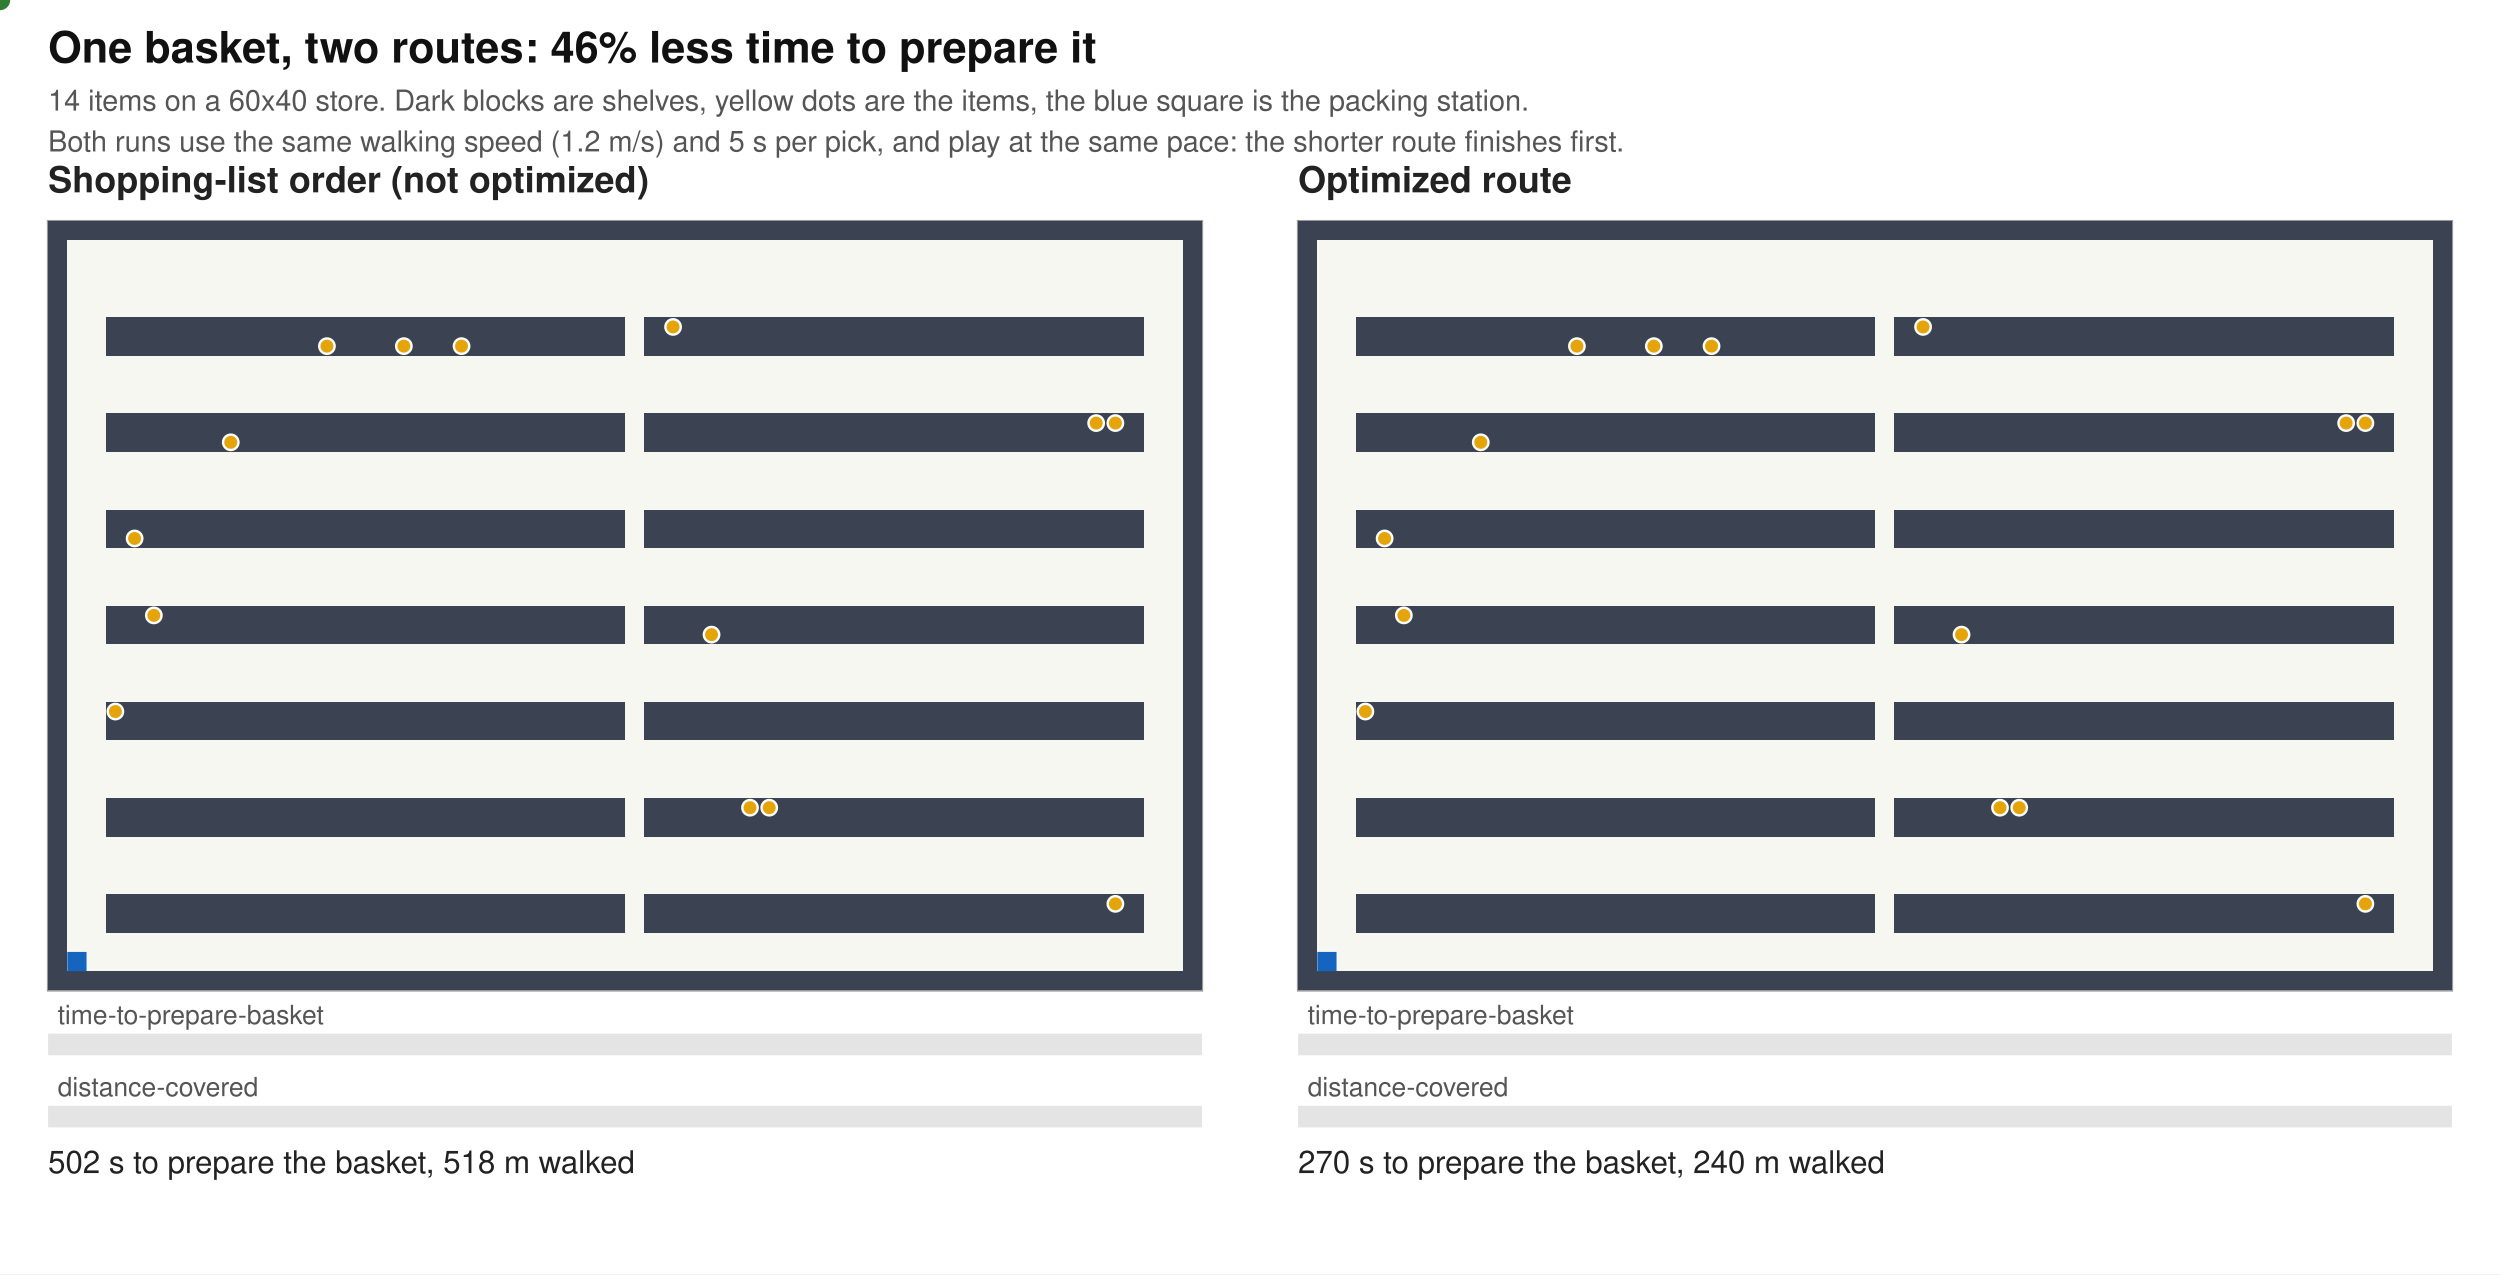
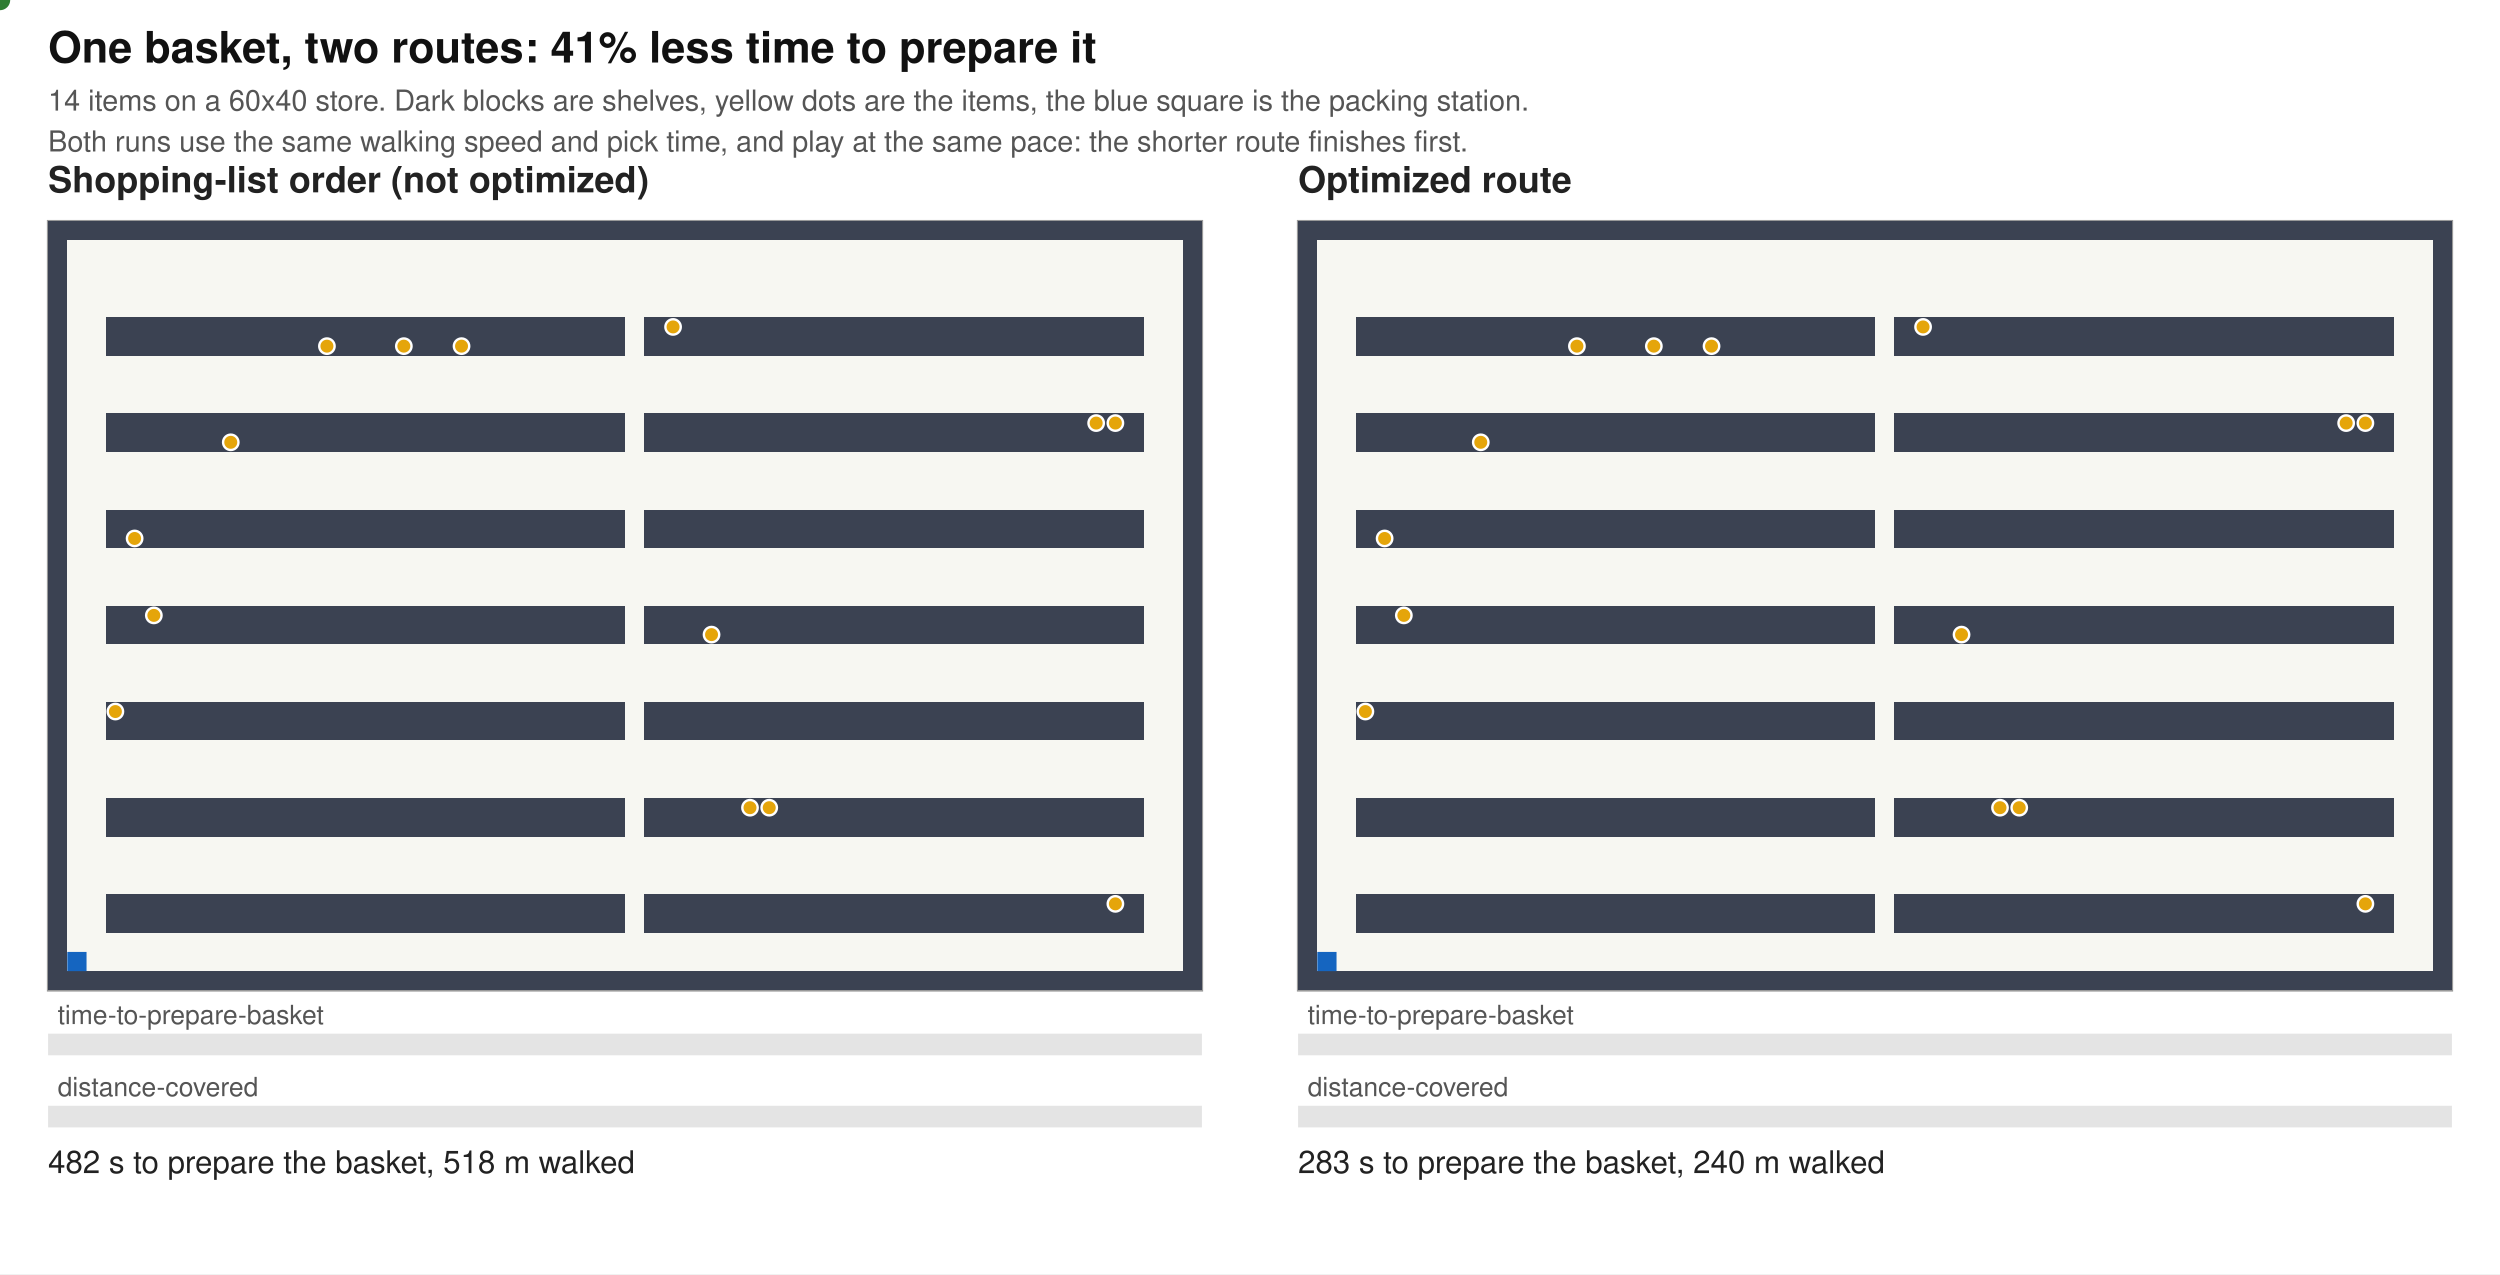
<svg xmlns="http://www.w3.org/2000/svg" width="1040" height="530" viewBox="0 0 1040 530" font-family="-apple-system,Segoe UI,Helvetica,Arial,sans-serif">
  <rect width="100%" height="100%" fill="#ffffff" />
-   <text x="20" y="26" font-size="18" font-weight="bold" fill="#111">One basket, two routes: 46% less time to prepare it</text>
+   <text x="20" y="26" font-size="18" font-weight="bold" fill="#111">One basket, two routes: 41% less time to prepare it</text>
  <text x="20" y="46" font-size="12" fill="#555">14 items on a 60x40 store. Dark blocks are shelves, yellow dots are the items, the blue square is the packing station.</text>
-   <text x="20" y="63" font-size="12" fill="#555">Both runs use the same walking speed (1.2 m/s) and 5 s per pick, and play at the same pace: the shorter route finishes first.</text>
+   <text x="20" y="63" font-size="12" fill="#555">Both runs use the same walking speed and pick time, and play at the same pace: the shorter route finishes first.</text>
  <rect x="20" y="92" width="480" height="320" fill="#f7f7f2" stroke="#999" />
  <g fill="#3b4252" shape-rendering="crispEdges">
    <rect x="20" y="92" width="480" height="8" />
    <rect x="20" y="100" width="8" height="8" />
    <rect x="492" y="100" width="8" height="8" />
    <rect x="20" y="108" width="8" height="8" />
    <rect x="492" y="108" width="8" height="8" />
    <rect x="20" y="116" width="8" height="8" />
    <rect x="492" y="116" width="8" height="8" />
    <rect x="20" y="124" width="8" height="8" />
    <rect x="492" y="124" width="8" height="8" />
    <rect x="20" y="132" width="8" height="8" />
    <rect x="44" y="132" width="216" height="8" />
    <rect x="268" y="132" width="208" height="8" />
    <rect x="492" y="132" width="8" height="8" />
    <rect x="20" y="140" width="8" height="8" />
    <rect x="44" y="140" width="216" height="8" />
    <rect x="268" y="140" width="208" height="8" />
    <rect x="492" y="140" width="8" height="8" />
    <rect x="20" y="148" width="8" height="8" />
    <rect x="492" y="148" width="8" height="8" />
    <rect x="20" y="156" width="8" height="8" />
    <rect x="492" y="156" width="8" height="8" />
    <rect x="20" y="164" width="8" height="8" />
    <rect x="492" y="164" width="8" height="8" />
    <rect x="20" y="172" width="8" height="8" />
    <rect x="44" y="172" width="216" height="8" />
    <rect x="268" y="172" width="208" height="8" />
    <rect x="492" y="172" width="8" height="8" />
    <rect x="20" y="180" width="8" height="8" />
    <rect x="44" y="180" width="216" height="8" />
    <rect x="268" y="180" width="208" height="8" />
    <rect x="492" y="180" width="8" height="8" />
    <rect x="20" y="188" width="8" height="8" />
    <rect x="492" y="188" width="8" height="8" />
    <rect x="20" y="196" width="8" height="8" />
    <rect x="492" y="196" width="8" height="8" />
    <rect x="20" y="204" width="8" height="8" />
    <rect x="492" y="204" width="8" height="8" />
    <rect x="20" y="212" width="8" height="8" />
    <rect x="44" y="212" width="216" height="8" />
    <rect x="268" y="212" width="208" height="8" />
    <rect x="492" y="212" width="8" height="8" />
    <rect x="20" y="220" width="8" height="8" />
    <rect x="44" y="220" width="216" height="8" />
    <rect x="268" y="220" width="208" height="8" />
    <rect x="492" y="220" width="8" height="8" />
    <rect x="20" y="228" width="8" height="8" />
    <rect x="492" y="228" width="8" height="8" />
    <rect x="20" y="236" width="8" height="8" />
    <rect x="492" y="236" width="8" height="8" />
    <rect x="20" y="244" width="8" height="8" />
    <rect x="492" y="244" width="8" height="8" />
    <rect x="20" y="252" width="8" height="8" />
    <rect x="44" y="252" width="216" height="8" />
    <rect x="268" y="252" width="208" height="8" />
    <rect x="492" y="252" width="8" height="8" />
    <rect x="20" y="260" width="8" height="8" />
    <rect x="44" y="260" width="216" height="8" />
    <rect x="268" y="260" width="208" height="8" />
    <rect x="492" y="260" width="8" height="8" />
    <rect x="20" y="268" width="8" height="8" />
    <rect x="492" y="268" width="8" height="8" />
    <rect x="20" y="276" width="8" height="8" />
    <rect x="492" y="276" width="8" height="8" />
    <rect x="20" y="284" width="8" height="8" />
    <rect x="492" y="284" width="8" height="8" />
    <rect x="20" y="292" width="8" height="8" />
    <rect x="44" y="292" width="216" height="8" />
    <rect x="268" y="292" width="208" height="8" />
    <rect x="492" y="292" width="8" height="8" />
    <rect x="20" y="300" width="8" height="8" />
    <rect x="44" y="300" width="216" height="8" />
    <rect x="268" y="300" width="208" height="8" />
    <rect x="492" y="300" width="8" height="8" />
    <rect x="20" y="308" width="8" height="8" />
    <rect x="492" y="308" width="8" height="8" />
    <rect x="20" y="316" width="8" height="8" />
    <rect x="492" y="316" width="8" height="8" />
    <rect x="20" y="324" width="8" height="8" />
    <rect x="492" y="324" width="8" height="8" />
    <rect x="20" y="332" width="8" height="8" />
    <rect x="44" y="332" width="216" height="8" />
    <rect x="268" y="332" width="208" height="8" />
    <rect x="492" y="332" width="8" height="8" />
    <rect x="20" y="340" width="8" height="8" />
    <rect x="44" y="340" width="216" height="8" />
    <rect x="268" y="340" width="208" height="8" />
    <rect x="492" y="340" width="8" height="8" />
    <rect x="20" y="348" width="8" height="8" />
    <rect x="492" y="348" width="8" height="8" />
    <rect x="20" y="356" width="8" height="8" />
    <rect x="492" y="356" width="8" height="8" />
    <rect x="20" y="364" width="8" height="8" />
    <rect x="492" y="364" width="8" height="8" />
    <rect x="20" y="372" width="8" height="8" />
    <rect x="44" y="372" width="216" height="8" />
    <rect x="268" y="372" width="208" height="8" />
    <rect x="492" y="372" width="8" height="8" />
    <rect x="20" y="380" width="8" height="8" />
    <rect x="44" y="380" width="216" height="8" />
    <rect x="268" y="380" width="208" height="8" />
    <rect x="492" y="380" width="8" height="8" />
    <rect x="20" y="388" width="8" height="8" />
    <rect x="492" y="388" width="8" height="8" />
    <rect x="20" y="396" width="8" height="8" />
    <rect x="492" y="396" width="8" height="8" />
    <rect x="20" y="404" width="480" height="8" />
  </g>
-   <path d="M32.0 400.0 L264.0 400.0 L264.0 168.0 L464.0 168.0 L264.0 168.0 L264.0 232.0 L56.0 232.0 L64.0 232.0 L64.0 248.0 L40.0 248.0 L40.0 312.0 L320.0 312.0 L320.0 328.0 L264.0 328.0 L264.0 128.0 L280.0 128.0 L264.0 128.0 L264.0 152.0 L136.0 152.0 L264.0 152.0 L264.0 272.0 L296.0 272.0 L264.0 272.0 L264.0 208.0 L96.0 208.0 L96.0 192.0 L264.0 192.0 L264.0 312.0 L312.0 312.0 L312.0 328.0 L264.0 328.0 L264.0 168.0 L192.0 168.0 L192.0 152.0 L264.0 152.0 L264.0 352.0 L464.0 352.0 L464.0 368.0 L32.0 368.0 L32.0 400.0" fill="none" stroke="#d08770" stroke-width="2" stroke-linejoin="round" stroke-dasharray="4144.0" stroke-dashoffset="4144.0" opacity=".85">
-     <animate attributeName="stroke-dashoffset" values="4144.0;3488.0;3488.0;3480.0;3480.0;3008.0;3008.0;2984.0;2984.0;2912.0;2912.0;2600.0;2600.0;2328.0;2328.0;2160.0;2160.0;2128.0;2128.0;1880.0;1880.0;1600.0;1600.0;1248.0;1248.0;952.0;952.0;464.0;464.0;0.0;0.0" keyTimes="0;0.136;0.146;0.148;0.158;0.256;0.266;0.271;0.281;0.296;0.306;0.37;0.38;0.437;0.447;0.482;0.492;0.498;0.508;0.56;0.57;0.628;0.638;0.711;0.721;0.782;0.792;0.894;0.904;1;1" dur="26s" repeatCount="indefinite" />
+   <path d="M32.0 400.0 L264.0 400.0 L264.0 168.0 L464.0 168.0 L264.0 168.0 L264.0 232.0 L56.0 232.0 L64.0 232.0 L64.0 248.0 L40.0 248.0 L40.0 272.0 L48.0 272.0 L48.0 288.0 L264.0 288.0 L264.0 312.0 L320.0 312.0 L320.0 328.0 L264.0 328.0 L264.0 128.0 L280.0 128.0 L264.0 128.0 L264.0 152.0 L136.0 152.0 L264.0 152.0 L264.0 272.0 L296.0 272.0 L264.0 272.0 L264.0 208.0 L96.0 208.0 L96.0 192.0 L264.0 192.0 L264.0 312.0 L312.0 312.0 L312.0 328.0 L264.0 328.0 L264.0 168.0 L192.0 168.0 L192.0 152.0 L264.0 152.0 L264.0 352.0 L464.0 352.0 L464.0 368.0 L32.0 368.0 L32.0 400.0" fill="none" stroke="#d08770" stroke-width="2" stroke-linejoin="round" stroke-dasharray="4144.0" stroke-dashoffset="4144.0" opacity=".85">
+     <animate attributeName="stroke-dashoffset" values="4144.0;3488.0;3488.0;3480.0;3480.0;3008.0;3008.0;2984.0;2984.0;2912.0;2912.0;2600.0;2600.0;2328.0;2328.0;2160.0;2160.0;2128.0;2128.0;1880.0;1880.0;1600.0;1600.0;1248.0;1248.0;952.0;952.0;464.0;464.0;0.0;0.0" keyTimes="0;0.113;0.128;0.129;0.145;0.226;0.241;0.245;0.26;0.273;0.288;0.342;0.357;0.404;0.419;0.448;0.463;0.469;0.484;0.527;0.542;0.59;0.605;0.666;0.681;0.732;0.747;0.831;0.846;0.926;1" dur="26s" repeatCount="indefinite" />
  </path>
  <circle cx="456.0" cy="176.0" r="3.2" fill="#e5a50a" stroke="#fff" stroke-width="1" />
  <circle cx="464.0" cy="176.0" r="3.2" fill="#e5a50a" stroke="#fff" stroke-width="1" />
  <circle cx="56.0" cy="224.0" r="3.2" fill="#e5a50a" stroke="#fff" stroke-width="1" />
  <circle cx="64.0" cy="256.0" r="3.2" fill="#e5a50a" stroke="#fff" stroke-width="1" />
  <circle cx="48.0" cy="296.0" r="3.2" fill="#e5a50a" stroke="#fff" stroke-width="1" />
  <circle cx="320.0" cy="336.0" r="3.2" fill="#e5a50a" stroke="#fff" stroke-width="1" />
  <circle cx="280.0" cy="136.0" r="3.2" fill="#e5a50a" stroke="#fff" stroke-width="1" />
  <circle cx="136.0" cy="144.0" r="3.2" fill="#e5a50a" stroke="#fff" stroke-width="1" />
  <circle cx="168.0" cy="144.0" r="3.2" fill="#e5a50a" stroke="#fff" stroke-width="1" />
  <circle cx="296.0" cy="264.0" r="3.2" fill="#e5a50a" stroke="#fff" stroke-width="1" />
  <circle cx="96.0" cy="184.0" r="3.2" fill="#e5a50a" stroke="#fff" stroke-width="1" />
  <circle cx="312.0" cy="336.0" r="3.2" fill="#e5a50a" stroke="#fff" stroke-width="1" />
  <circle cx="192.0" cy="144.0" r="3.2" fill="#e5a50a" stroke="#fff" stroke-width="1" />
  <circle cx="464.0" cy="376.0" r="3.2" fill="#e5a50a" stroke="#fff" stroke-width="1" />
  <rect x="28" y="396" width="8" height="8" fill="#1565c0" />
  <circle r="5" fill="#d08770" stroke="#fff" stroke-width="1.5">
-     <animateMotion path="M32.0 400.0 L264.0 400.0 L264.0 168.0 L464.0 168.0 L264.0 168.0 L264.0 232.0 L56.0 232.0 L64.0 232.0 L64.0 248.0 L40.0 248.0 L40.0 312.0 L320.0 312.0 L320.0 328.0 L264.0 328.0 L264.0 128.0 L280.0 128.0 L264.0 128.0 L264.0 152.0 L136.0 152.0 L264.0 152.0 L264.0 272.0 L296.0 272.0 L264.0 272.0 L264.0 208.0 L96.0 208.0 L96.0 192.0 L264.0 192.0 L264.0 312.0 L312.0 312.0 L312.0 328.0 L264.0 328.0 L264.0 168.0 L192.0 168.0 L192.0 152.0 L264.0 152.0 L264.0 352.0 L464.0 352.0 L464.0 368.0 L32.0 368.0 L32.0 400.0" keyPoints="0;0.158;0.158;0.16;0.16;0.274;0.274;0.28;0.28;0.297;0.297;0.373;0.373;0.438;0.438;0.479;0.479;0.486;0.486;0.546;0.546;0.614;0.614;0.699;0.699;0.77;0.77;0.888;0.888;1;1" keyTimes="0;0.136;0.146;0.148;0.158;0.256;0.266;0.271;0.281;0.296;0.306;0.37;0.38;0.437;0.447;0.482;0.492;0.498;0.508;0.56;0.57;0.628;0.638;0.711;0.721;0.782;0.792;0.894;0.904;1;1" calcMode="linear" dur="26s" repeatCount="indefinite" />
+     <animateMotion path="M32.0 400.0 L264.0 400.0 L264.0 168.0 L464.0 168.0 L264.0 168.0 L264.0 232.0 L56.0 232.0 L64.0 232.0 L64.0 248.0 L40.0 248.0 L40.0 272.0 L48.0 272.0 L48.0 288.0 L264.0 288.0 L264.0 312.0 L320.0 312.0 L320.0 328.0 L264.0 328.0 L264.0 128.0 L280.0 128.0 L264.0 128.0 L264.0 152.0 L136.0 152.0 L264.0 152.0 L264.0 272.0 L296.0 272.0 L264.0 272.0 L264.0 208.0 L96.0 208.0 L96.0 192.0 L264.0 192.0 L264.0 312.0 L312.0 312.0 L312.0 328.0 L264.0 328.0 L264.0 168.0 L192.0 168.0 L192.0 152.0 L264.0 152.0 L264.0 352.0 L464.0 352.0 L464.0 368.0 L32.0 368.0 L32.0 400.0" keyPoints="0;0.158;0.158;0.16;0.16;0.274;0.274;0.28;0.28;0.297;0.297;0.373;0.373;0.438;0.438;0.479;0.479;0.486;0.486;0.546;0.546;0.614;0.614;0.699;0.699;0.77;0.77;0.888;0.888;1;1" keyTimes="0;0.113;0.128;0.129;0.145;0.226;0.241;0.245;0.26;0.273;0.288;0.342;0.357;0.404;0.419;0.448;0.463;0.469;0.484;0.527;0.542;0.59;0.605;0.666;0.681;0.732;0.747;0.831;0.846;0.926;1" calcMode="linear" dur="26s" repeatCount="indefinite" />
  </circle>
  <text x="20" y="80" font-size="15" font-weight="bold" fill="#222">Shopping-list order (not optimized)</text>
  <text x="24" y="426" font-size="11" fill="#555">time-to-prepare-basket</text>
  <rect x="20" y="430" width="480" height="9" fill="#e4e4e4" />
  <rect x="20" y="430" height="9" fill="#d08770" width="0">
-     <animate attributeName="width" values="0.0;65.4;70.2;71.0;75.7;122.8;127.6;130.0;134.8;141.9;146.7;177.8;182.6;209.7;214.5;231.2;236.0;239.2;244.0;268.7;273.5;301.4;306.2;341.3;346.0;375.5;380.3;429.0;433.8;480.0;480.0" keyTimes="0;0.136;0.146;0.148;0.158;0.256;0.266;0.271;0.281;0.296;0.306;0.37;0.38;0.437;0.447;0.482;0.492;0.498;0.508;0.56;0.57;0.628;0.638;0.711;0.721;0.782;0.792;0.894;0.904;1;1" dur="26s" repeatCount="indefinite" />
+     <animate attributeName="width" values="0.0;58.3;66.3;67.0;75.0;116.9;124.9;127.0;135.0;141.4;149.4;177.1;185.1;209.3;217.2;232.2;240.1;243.0;251.0;273.0;281.0;305.9;313.8;345.1;353.1;379.4;387.4;430.8;438.7;480.0;480.0" keyTimes="0;0.113;0.128;0.129;0.145;0.226;0.241;0.245;0.26;0.273;0.288;0.342;0.357;0.404;0.419;0.448;0.463;0.469;0.484;0.527;0.542;0.59;0.605;0.666;0.681;0.732;0.747;0.831;0.846;0.926;1" dur="26s" repeatCount="indefinite" />
  </rect>
  <text x="24" y="456" font-size="11" fill="#555">distance-covered</text>
  <rect x="20" y="460" width="480" height="9" fill="#e4e4e4" />
  <rect x="20" y="460" height="9" fill="#d08770" width="0">
-     <animate attributeName="width" values="0.0;76.0;76.0;76.9;76.9;131.6;131.6;134.4;134.4;142.7;142.7;178.8;178.8;210.3;210.3;229.8;229.8;233.5;233.5;262.2;262.2;294.7;294.7;335.4;335.4;369.7;369.7;426.3;426.3;480.0;480.0" keyTimes="0;0.136;0.146;0.148;0.158;0.256;0.266;0.271;0.281;0.296;0.306;0.37;0.38;0.437;0.447;0.482;0.492;0.498;0.508;0.56;0.57;0.628;0.638;0.711;0.721;0.782;0.792;0.894;0.904;1;1" dur="26s" repeatCount="indefinite" />
-   </rect>
-   <text x="20" y="488" font-size="13" fill="#222">502 s to prepare the basket, 518 m walked</text>
+     <animate attributeName="width" values="0.0;76.0;76.0;76.9;76.9;131.6;131.6;134.4;134.4;142.7;142.7;178.8;178.8;210.3;210.3;229.8;229.8;233.5;233.5;262.2;262.2;294.7;294.7;335.4;335.4;369.7;369.7;426.3;426.3;480.0;480.0" keyTimes="0;0.113;0.128;0.129;0.145;0.226;0.241;0.245;0.26;0.273;0.288;0.342;0.357;0.404;0.419;0.448;0.463;0.469;0.484;0.527;0.542;0.59;0.605;0.666;0.681;0.732;0.747;0.831;0.846;0.926;1" dur="26s" repeatCount="indefinite" />
+   </rect>
+   <text x="20" y="488" font-size="13" fill="#222">482 s to prepare the basket, 518 m walked</text>
  <rect x="540" y="92" width="480" height="320" fill="#f7f7f2" stroke="#999" />
  <g fill="#3b4252" shape-rendering="crispEdges">
    <rect x="540" y="92" width="480" height="8" />
    <rect x="540" y="100" width="8" height="8" />
    <rect x="1012" y="100" width="8" height="8" />
    <rect x="540" y="108" width="8" height="8" />
    <rect x="1012" y="108" width="8" height="8" />
    <rect x="540" y="116" width="8" height="8" />
    <rect x="1012" y="116" width="8" height="8" />
    <rect x="540" y="124" width="8" height="8" />
    <rect x="1012" y="124" width="8" height="8" />
    <rect x="540" y="132" width="8" height="8" />
    <rect x="564" y="132" width="216" height="8" />
    <rect x="788" y="132" width="208" height="8" />
    <rect x="1012" y="132" width="8" height="8" />
    <rect x="540" y="140" width="8" height="8" />
    <rect x="564" y="140" width="216" height="8" />
    <rect x="788" y="140" width="208" height="8" />
    <rect x="1012" y="140" width="8" height="8" />
    <rect x="540" y="148" width="8" height="8" />
    <rect x="1012" y="148" width="8" height="8" />
    <rect x="540" y="156" width="8" height="8" />
    <rect x="1012" y="156" width="8" height="8" />
    <rect x="540" y="164" width="8" height="8" />
    <rect x="1012" y="164" width="8" height="8" />
    <rect x="540" y="172" width="8" height="8" />
    <rect x="564" y="172" width="216" height="8" />
    <rect x="788" y="172" width="208" height="8" />
    <rect x="1012" y="172" width="8" height="8" />
    <rect x="540" y="180" width="8" height="8" />
    <rect x="564" y="180" width="216" height="8" />
    <rect x="788" y="180" width="208" height="8" />
    <rect x="1012" y="180" width="8" height="8" />
    <rect x="540" y="188" width="8" height="8" />
    <rect x="1012" y="188" width="8" height="8" />
    <rect x="540" y="196" width="8" height="8" />
    <rect x="1012" y="196" width="8" height="8" />
    <rect x="540" y="204" width="8" height="8" />
    <rect x="1012" y="204" width="8" height="8" />
    <rect x="540" y="212" width="8" height="8" />
    <rect x="564" y="212" width="216" height="8" />
    <rect x="788" y="212" width="208" height="8" />
    <rect x="1012" y="212" width="8" height="8" />
    <rect x="540" y="220" width="8" height="8" />
    <rect x="564" y="220" width="216" height="8" />
    <rect x="788" y="220" width="208" height="8" />
    <rect x="1012" y="220" width="8" height="8" />
    <rect x="540" y="228" width="8" height="8" />
    <rect x="1012" y="228" width="8" height="8" />
    <rect x="540" y="236" width="8" height="8" />
    <rect x="1012" y="236" width="8" height="8" />
    <rect x="540" y="244" width="8" height="8" />
    <rect x="1012" y="244" width="8" height="8" />
    <rect x="540" y="252" width="8" height="8" />
    <rect x="564" y="252" width="216" height="8" />
    <rect x="788" y="252" width="208" height="8" />
    <rect x="1012" y="252" width="8" height="8" />
    <rect x="540" y="260" width="8" height="8" />
    <rect x="564" y="260" width="216" height="8" />
    <rect x="788" y="260" width="208" height="8" />
    <rect x="1012" y="260" width="8" height="8" />
    <rect x="540" y="268" width="8" height="8" />
    <rect x="1012" y="268" width="8" height="8" />
    <rect x="540" y="276" width="8" height="8" />
    <rect x="1012" y="276" width="8" height="8" />
    <rect x="540" y="284" width="8" height="8" />
    <rect x="1012" y="284" width="8" height="8" />
    <rect x="540" y="292" width="8" height="8" />
    <rect x="564" y="292" width="216" height="8" />
    <rect x="788" y="292" width="208" height="8" />
    <rect x="1012" y="292" width="8" height="8" />
    <rect x="540" y="300" width="8" height="8" />
    <rect x="564" y="300" width="216" height="8" />
    <rect x="788" y="300" width="208" height="8" />
    <rect x="1012" y="300" width="8" height="8" />
    <rect x="540" y="308" width="8" height="8" />
    <rect x="1012" y="308" width="8" height="8" />
    <rect x="540" y="316" width="8" height="8" />
    <rect x="1012" y="316" width="8" height="8" />
    <rect x="540" y="324" width="8" height="8" />
    <rect x="1012" y="324" width="8" height="8" />
    <rect x="540" y="332" width="8" height="8" />
    <rect x="564" y="332" width="216" height="8" />
    <rect x="788" y="332" width="208" height="8" />
    <rect x="1012" y="332" width="8" height="8" />
    <rect x="540" y="340" width="8" height="8" />
    <rect x="564" y="340" width="216" height="8" />
    <rect x="788" y="340" width="208" height="8" />
    <rect x="1012" y="340" width="8" height="8" />
    <rect x="540" y="348" width="8" height="8" />
    <rect x="1012" y="348" width="8" height="8" />
    <rect x="540" y="356" width="8" height="8" />
    <rect x="1012" y="356" width="8" height="8" />
    <rect x="540" y="364" width="8" height="8" />
    <rect x="1012" y="364" width="8" height="8" />
    <rect x="540" y="372" width="8" height="8" />
    <rect x="564" y="372" width="216" height="8" />
    <rect x="788" y="372" width="208" height="8" />
    <rect x="1012" y="372" width="8" height="8" />
    <rect x="540" y="380" width="8" height="8" />
    <rect x="564" y="380" width="216" height="8" />
    <rect x="788" y="380" width="208" height="8" />
    <rect x="1012" y="380" width="8" height="8" />
    <rect x="540" y="388" width="8" height="8" />
    <rect x="1012" y="388" width="8" height="8" />
    <rect x="540" y="396" width="8" height="8" />
    <rect x="1012" y="396" width="8" height="8" />
    <rect x="540" y="404" width="480" height="8" />
  </g>
-   <path d="M552.0 400.0 L560.0 400.0 L560.0 248.0 L584.0 248.0 L576.0 248.0 L576.0 232.0 L560.0 232.0 L560.0 208.0 L616.0 208.0 L616.0 192.0 L560.0 192.0 L560.0 168.0 L656.0 168.0 L656.0 152.0 L784.0 152.0 L784.0 128.0 L800.0 128.0 L784.0 128.0 L784.0 152.0 L976.0 152.0 L976.0 168.0 L1000.0 168.0 L1000.0 352.0 L984.0 352.0 L984.0 368.0 L1000.0 368.0 L1000.0 328.0 L784.0 328.0 L784.0 288.0 L816.0 288.0 L816.0 272.0 L552.0 272.0 L552.0 400.0" fill="none" stroke="#2e7d32" stroke-width="2" stroke-linejoin="round" stroke-dasharray="1920.0" stroke-dashoffset="1920.0" opacity=".85">
-     <animate attributeName="stroke-dashoffset" values="1920.0;1808.0;1808.0;1736.0;1736.0;1712.0;1712.0;1600.0;1600.0;1408.0;1408.0;1376.0;1376.0;1352.0;1352.0;1240.0;1240.0;992.0;992.0;984.0;984.0;752.0;752.0;536.0;536.0;528.0;528.0;392.0;392.0;0.0;0.0" keyTimes="0;0.023;0.033;0.048;0.058;0.063;0.073;0.096;0.106;0.146;0.156;0.163;0.173;0.178;0.188;0.211;0.221;0.272;0.282;0.284;0.294;0.342;0.352;0.397;0.407;0.409;0.419;0.447;0.457;0.538;1" dur="26s" repeatCount="indefinite" />
+   <path d="M552.0 400.0 L560.0 400.0 L560.0 288.0 L816.0 288.0 L816.0 272.0 L784.0 272.0 L784.0 312.0 L832.0 312.0 L832.0 328.0 L1000.0 328.0 L1000.0 352.0 L984.0 352.0 L984.0 368.0 L1000.0 368.0 L1000.0 168.0 L784.0 168.0 L784.0 128.0 L800.0 128.0 L784.0 128.0 L784.0 152.0 L560.0 152.0 L560.0 192.0 L616.0 192.0 L560.0 192.0 L560.0 232.0 L584.0 232.0 L584.0 248.0 L552.0 248.0 L552.0 400.0" fill="none" stroke="#2e7d32" stroke-width="2" stroke-linejoin="round" stroke-dasharray="1920.0" stroke-dashoffset="1920.0" opacity=".85">
+     <animate attributeName="stroke-dashoffset" values="1920.0;1792.0;1792.0;1528.0;1528.0;1392.0;1392.0;1384.0;1384.0;1168.0;1168.0;936.0;936.0;928.0;928.0;680.0;680.0;568.0;568.0;544.0;544.0;512.0;512.0;320.0;320.0;208.0;208.0;184.0;184.0;0.0;0.0" keyTimes="0;0.022;0.037;0.083;0.098;0.121;0.137;0.138;0.153;0.19;0.206;0.246;0.261;0.262;0.278;0.32;0.336;0.355;0.37;0.374;0.39;0.395;0.411;0.443;0.459;0.478;0.493;0.498;0.513;0.544;1" dur="26s" repeatCount="indefinite" />
  </path>
  <circle cx="976.0" cy="176.0" r="3.2" fill="#e5a50a" stroke="#fff" stroke-width="1" />
  <circle cx="984.0" cy="176.0" r="3.2" fill="#e5a50a" stroke="#fff" stroke-width="1" />
  <circle cx="576.0" cy="224.0" r="3.2" fill="#e5a50a" stroke="#fff" stroke-width="1" />
  <circle cx="584.0" cy="256.0" r="3.2" fill="#e5a50a" stroke="#fff" stroke-width="1" />
  <circle cx="568.0" cy="296.0" r="3.2" fill="#e5a50a" stroke="#fff" stroke-width="1" />
  <circle cx="840.0" cy="336.0" r="3.2" fill="#e5a50a" stroke="#fff" stroke-width="1" />
  <circle cx="800.0" cy="136.0" r="3.2" fill="#e5a50a" stroke="#fff" stroke-width="1" />
  <circle cx="656.0" cy="144.0" r="3.2" fill="#e5a50a" stroke="#fff" stroke-width="1" />
  <circle cx="688.0" cy="144.0" r="3.2" fill="#e5a50a" stroke="#fff" stroke-width="1" />
  <circle cx="816.0" cy="264.0" r="3.2" fill="#e5a50a" stroke="#fff" stroke-width="1" />
  <circle cx="616.0" cy="184.0" r="3.2" fill="#e5a50a" stroke="#fff" stroke-width="1" />
  <circle cx="832.0" cy="336.0" r="3.2" fill="#e5a50a" stroke="#fff" stroke-width="1" />
  <circle cx="712.0" cy="144.0" r="3.2" fill="#e5a50a" stroke="#fff" stroke-width="1" />
  <circle cx="984.0" cy="376.0" r="3.2" fill="#e5a50a" stroke="#fff" stroke-width="1" />
  <rect x="548" y="396" width="8" height="8" fill="#1565c0" />
  <circle r="5" fill="#2e7d32" stroke="#fff" stroke-width="1.5">
-     <animateMotion path="M552.0 400.0 L560.0 400.0 L560.0 248.0 L584.0 248.0 L576.0 248.0 L576.0 232.0 L560.0 232.0 L560.0 208.0 L616.0 208.0 L616.0 192.0 L560.0 192.0 L560.0 168.0 L656.0 168.0 L656.0 152.0 L784.0 152.0 L784.0 128.0 L800.0 128.0 L784.0 128.0 L784.0 152.0 L976.0 152.0 L976.0 168.0 L1000.0 168.0 L1000.0 352.0 L984.0 352.0 L984.0 368.0 L1000.0 368.0 L1000.0 328.0 L784.0 328.0 L784.0 288.0 L816.0 288.0 L816.0 272.0 L552.0 272.0 L552.0 400.0" keyPoints="0;0.058;0.058;0.096;0.096;0.108;0.108;0.167;0.167;0.267;0.267;0.283;0.283;0.296;0.296;0.354;0.354;0.483;0.483;0.487;0.487;0.608;0.608;0.721;0.721;0.725;0.725;0.796;0.796;1;1" keyTimes="0;0.023;0.033;0.048;0.058;0.063;0.073;0.096;0.106;0.146;0.156;0.163;0.173;0.178;0.188;0.211;0.221;0.272;0.282;0.284;0.294;0.342;0.352;0.397;0.407;0.409;0.419;0.447;0.457;0.538;1" calcMode="linear" dur="26s" repeatCount="indefinite" />
+     <animateMotion path="M552.0 400.0 L560.0 400.0 L560.0 288.0 L816.0 288.0 L816.0 272.0 L784.0 272.0 L784.0 312.0 L832.0 312.0 L832.0 328.0 L1000.0 328.0 L1000.0 352.0 L984.0 352.0 L984.0 368.0 L1000.0 368.0 L1000.0 168.0 L784.0 168.0 L784.0 128.0 L800.0 128.0 L784.0 128.0 L784.0 152.0 L560.0 152.0 L560.0 192.0 L616.0 192.0 L560.0 192.0 L560.0 232.0 L584.0 232.0 L584.0 248.0 L552.0 248.0 L552.0 400.0" keyPoints="0;0.067;0.067;0.204;0.204;0.275;0.275;0.279;0.279;0.392;0.392;0.512;0.512;0.517;0.517;0.646;0.646;0.704;0.704;0.717;0.717;0.733;0.733;0.833;0.833;0.892;0.892;0.904;0.904;1;1" keyTimes="0;0.022;0.037;0.083;0.098;0.121;0.137;0.138;0.153;0.19;0.206;0.246;0.261;0.262;0.278;0.32;0.336;0.355;0.37;0.374;0.39;0.395;0.411;0.443;0.459;0.478;0.493;0.498;0.513;0.544;1" calcMode="linear" dur="26s" repeatCount="indefinite" />
  </circle>
  <text x="540" y="80" font-size="15" font-weight="bold" fill="#222">Optimized route</text>
  <text x="544" y="426" font-size="11" fill="#555">time-to-prepare-basket</text>
  <rect x="540" y="430" width="480" height="9" fill="#e4e4e4" />
  <rect x="540" y="430" height="9" fill="#2e7d32" width="0">
-     <animate attributeName="width" values="0.0;11.2;15.9;23.1;27.9;30.3;35.1;46.2;51.0;70.2;75.0;78.1;82.9;85.3;90.1;101.3;106.0;130.8;135.5;136.3;141.1;164.3;169.0;190.6;195.3;196.1;200.9;214.5;219.3;258.3;258.3" keyTimes="0;0.023;0.033;0.048;0.058;0.063;0.073;0.096;0.106;0.146;0.156;0.163;0.173;0.178;0.188;0.211;0.221;0.272;0.282;0.284;0.294;0.342;0.352;0.397;0.407;0.409;0.419;0.447;0.457;0.538;1" dur="26s" repeatCount="indefinite" />
+     <animate attributeName="width" values="0.0;11.4;19.3;42.8;50.8;62.9;70.8;71.6;79.5;98.7;106.7;127.3;135.3;136.0;144.0;166.0;174.0;183.9;191.9;194.0;202.0;204.9;212.8;229.9;237.9;247.8;255.8;257.9;265.9;282.3;282.3" keyTimes="0;0.022;0.037;0.083;0.098;0.121;0.137;0.138;0.153;0.19;0.206;0.246;0.261;0.262;0.278;0.32;0.336;0.355;0.37;0.374;0.39;0.395;0.411;0.443;0.459;0.478;0.493;0.498;0.513;0.544;1" dur="26s" repeatCount="indefinite" />
  </rect>
  <text x="544" y="456" font-size="11" fill="#555">distance-covered</text>
  <rect x="540" y="460" width="480" height="9" fill="#e4e4e4" />
  <rect x="540" y="460" height="9" fill="#2e7d32" width="0">
-     <animate attributeName="width" values="0.0;13.0;13.0;21.3;21.3;24.1;24.1;37.1;37.1;59.3;59.3;63.0;63.0;65.8;65.8;78.8;78.8;107.5;107.5;108.4;108.4;135.3;135.3;160.3;160.3;161.2;161.2;177.0;177.0;222.4;222.4" keyTimes="0;0.023;0.033;0.048;0.058;0.063;0.073;0.096;0.106;0.146;0.156;0.163;0.173;0.178;0.188;0.211;0.221;0.272;0.282;0.284;0.294;0.342;0.352;0.397;0.407;0.409;0.419;0.447;0.457;0.538;1" dur="26s" repeatCount="indefinite" />
-   </rect>
-   <text x="540" y="488" font-size="13" fill="#222">270 s to prepare the basket, 240 m walked</text>
+     <animate attributeName="width" values="0.0;14.8;14.8;45.4;45.4;61.2;61.2;62.1;62.1;87.1;87.1;114.0;114.0;114.9;114.9;143.6;143.6;156.6;156.6;159.4;159.4;163.1;163.1;185.3;185.3;198.3;198.3;201.1;201.1;222.4;222.4" keyTimes="0;0.022;0.037;0.083;0.098;0.121;0.137;0.138;0.153;0.19;0.206;0.246;0.261;0.262;0.278;0.32;0.336;0.355;0.37;0.374;0.39;0.395;0.411;0.443;0.459;0.478;0.493;0.498;0.513;0.544;1" dur="26s" repeatCount="indefinite" />
+   </rect>
+   <text x="540" y="488" font-size="13" fill="#222">283 s to prepare the basket, 240 m walked</text>
</svg>
